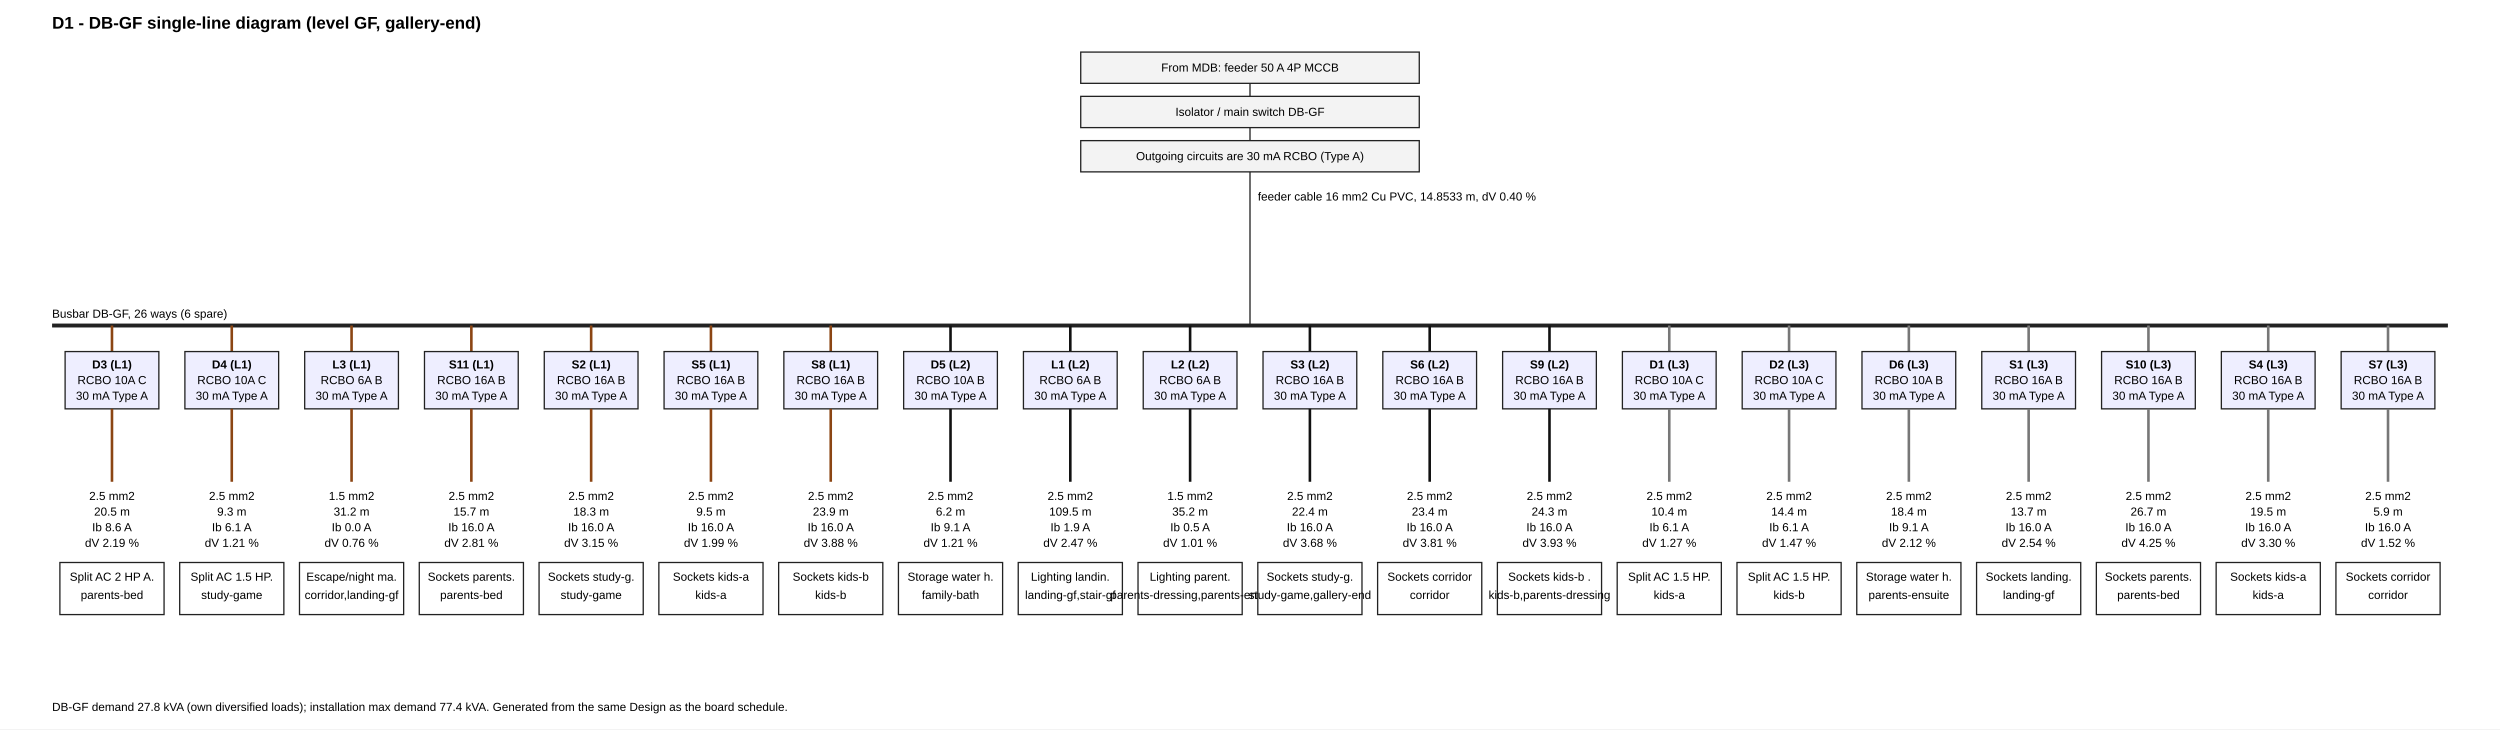
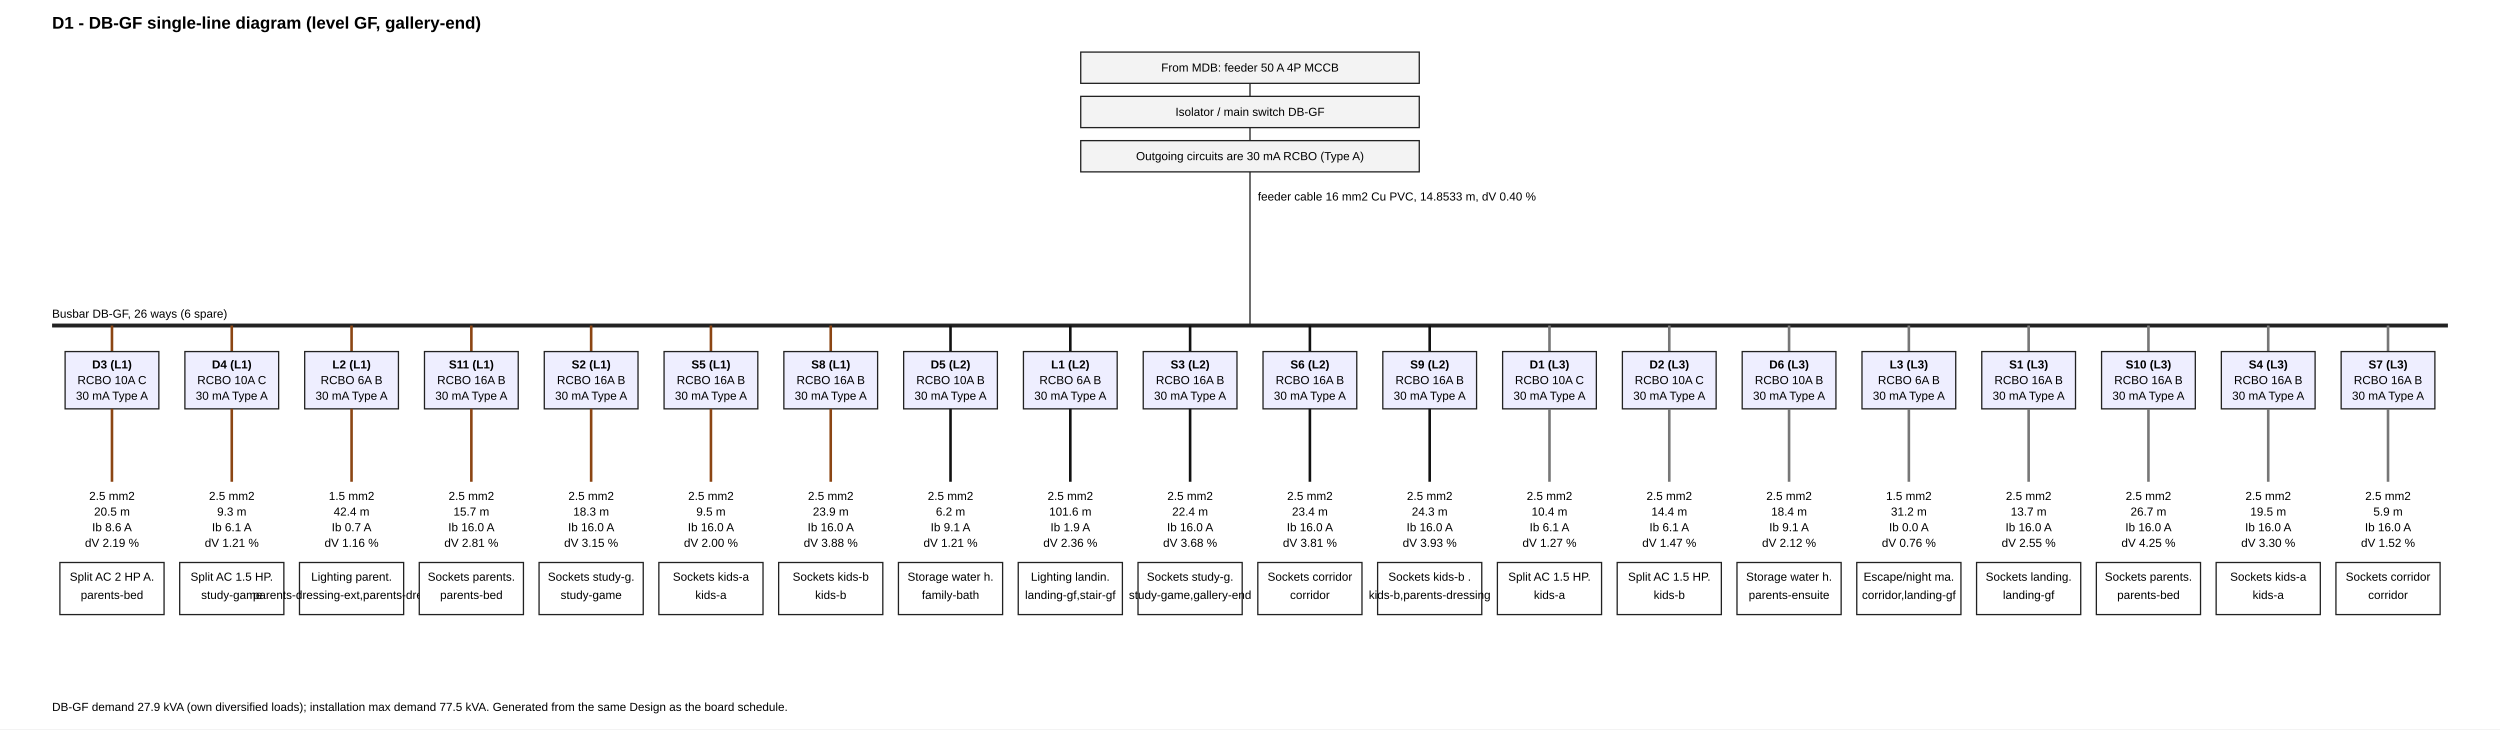
<svg xmlns="http://www.w3.org/2000/svg" width="1920" height="560" viewBox="0 0 1920 560" font-family="Arial,sans-serif" font-size="9">
  <rect width="1920" height="560" fill="#fff" />
  <text x="40" y="22" font-size="13" font-weight="bold">D1 - DB-GF single-line diagram (level GF, gallery-end)</text>
  <rect x="830" y="40" width="260" height="24" fill="#f3f3f3" stroke="#222" />
  <text x="960" y="55" text-anchor="middle">From MDB: feeder 50 A 4P MCCB</text>
  <line x1="960" y1="64" x2="960" y2="74" stroke="#222" />
  <rect x="830" y="74" width="260" height="24" fill="#f3f3f3" stroke="#222" />
  <text x="960" y="89" text-anchor="middle">Isolator / main switch DB-GF</text>
  <line x1="960" y1="98" x2="960" y2="108" stroke="#222" />
  <rect x="830" y="108" width="260" height="24" fill="#f3f3f3" stroke="#222" />
  <text x="960" y="123" text-anchor="middle">Outgoing circuits are 30 mA RCBO (Type A)</text>
  <line x1="960" y1="132" x2="960" y2="250" stroke="#222" />
  <text x="966" y="154">feeder cable 16 mm2 Cu PVC, 14.8533 m, dV 0.40 %</text>
  <line x1="40" y1="250" x2="1880" y2="250" stroke="#222" stroke-width="3" />
  <text x="40" y="244">Busbar DB-GF, 26 ways (6 spare)</text>
  <g id="DB-GF/D3">
    <line x1="86" y1="250" x2="86" y2="270" stroke="#8b4513" stroke-width="2" />
    <rect x="50" y="270" width="72" height="44" fill="#eef" stroke="#222" />
    <text x="86" y="283" text-anchor="middle" font-weight="bold">D3 (L1)</text>
    <text x="86" y="295" text-anchor="middle">RCBO 10A C</text>
    <text x="86" y="307" text-anchor="middle">30 mA Type A</text>
    <line x1="86" y1="314" x2="86" y2="370" stroke="#8b4513" stroke-width="2" />
    <text x="86" y="384" text-anchor="middle">2.5 mm2</text>
    <text x="86" y="396" text-anchor="middle">20.5 m</text>
    <text x="86" y="408" text-anchor="middle">Ib 8.6 A</text>
    <text x="86" y="420" text-anchor="middle">dV 2.19 %</text>
    <rect x="46" y="432" width="80" height="40" fill="#fff" stroke="#222" />
    <text x="86" y="446" text-anchor="middle">Split AC 2 HP A.</text>
    <text x="86" y="460" text-anchor="middle">parents-bed</text>
  </g>
  <g id="DB-GF/D4">
    <line x1="178" y1="250" x2="178" y2="270" stroke="#8b4513" stroke-width="2" />
    <rect x="142" y="270" width="72" height="44" fill="#eef" stroke="#222" />
    <text x="178" y="283" text-anchor="middle" font-weight="bold">D4 (L1)</text>
    <text x="178" y="295" text-anchor="middle">RCBO 10A C</text>
    <text x="178" y="307" text-anchor="middle">30 mA Type A</text>
    <line x1="178" y1="314" x2="178" y2="370" stroke="#8b4513" stroke-width="2" />
    <text x="178" y="384" text-anchor="middle">2.5 mm2</text>
    <text x="178" y="396" text-anchor="middle">9.3 m</text>
    <text x="178" y="408" text-anchor="middle">Ib 6.1 A</text>
    <text x="178" y="420" text-anchor="middle">dV 1.21 %</text>
    <rect x="138" y="432" width="80" height="40" fill="#fff" stroke="#222" />
    <text x="178" y="446" text-anchor="middle">Split AC 1.5 HP.</text>
    <text x="178" y="460" text-anchor="middle">study-game</text>
  </g>
-   <g id="DB-GF/L3">
+   <g id="DB-GF/L2">
    <line x1="270" y1="250" x2="270" y2="270" stroke="#8b4513" stroke-width="2" />
    <rect x="234" y="270" width="72" height="44" fill="#eef" stroke="#222" />
-     <text x="270" y="283" text-anchor="middle" font-weight="bold">L3 (L1)</text>
+     <text x="270" y="283" text-anchor="middle" font-weight="bold">L2 (L1)</text>
    <text x="270" y="295" text-anchor="middle">RCBO 6A B</text>
    <text x="270" y="307" text-anchor="middle">30 mA Type A</text>
    <line x1="270" y1="314" x2="270" y2="370" stroke="#8b4513" stroke-width="2" />
    <text x="270" y="384" text-anchor="middle">1.5 mm2</text>
-     <text x="270" y="396" text-anchor="middle">31.2 m</text>
-     <text x="270" y="408" text-anchor="middle">Ib 0.0 A</text>
-     <text x="270" y="420" text-anchor="middle">dV 0.76 %</text>
+     <text x="270" y="396" text-anchor="middle">42.4 m</text>
+     <text x="270" y="408" text-anchor="middle">Ib 0.7 A</text>
+     <text x="270" y="420" text-anchor="middle">dV 1.16 %</text>
    <rect x="230" y="432" width="80" height="40" fill="#fff" stroke="#222" />
-     <text x="270" y="446" text-anchor="middle">Escape/night ma.</text>
-     <text x="270" y="460" text-anchor="middle">corridor,landing-gf</text>
+     <text x="270" y="446" text-anchor="middle">Lighting parent.</text>
+     <text x="270" y="460" text-anchor="middle">parents-dressing-ext,parents-dressing</text>
  </g>
  <g id="DB-GF/S11">
    <line x1="362" y1="250" x2="362" y2="270" stroke="#8b4513" stroke-width="2" />
    <rect x="326" y="270" width="72" height="44" fill="#eef" stroke="#222" />
    <text x="362" y="283" text-anchor="middle" font-weight="bold">S11 (L1)</text>
    <text x="362" y="295" text-anchor="middle">RCBO 16A B</text>
    <text x="362" y="307" text-anchor="middle">30 mA Type A</text>
    <line x1="362" y1="314" x2="362" y2="370" stroke="#8b4513" stroke-width="2" />
    <text x="362" y="384" text-anchor="middle">2.5 mm2</text>
    <text x="362" y="396" text-anchor="middle">15.7 m</text>
    <text x="362" y="408" text-anchor="middle">Ib 16.0 A</text>
    <text x="362" y="420" text-anchor="middle">dV 2.81 %</text>
    <rect x="322" y="432" width="80" height="40" fill="#fff" stroke="#222" />
    <text x="362" y="446" text-anchor="middle">Sockets parents.</text>
    <text x="362" y="460" text-anchor="middle">parents-bed</text>
  </g>
  <g id="DB-GF/S2">
    <line x1="454" y1="250" x2="454" y2="270" stroke="#8b4513" stroke-width="2" />
    <rect x="418" y="270" width="72" height="44" fill="#eef" stroke="#222" />
    <text x="454" y="283" text-anchor="middle" font-weight="bold">S2 (L1)</text>
    <text x="454" y="295" text-anchor="middle">RCBO 16A B</text>
    <text x="454" y="307" text-anchor="middle">30 mA Type A</text>
    <line x1="454" y1="314" x2="454" y2="370" stroke="#8b4513" stroke-width="2" />
    <text x="454" y="384" text-anchor="middle">2.5 mm2</text>
    <text x="454" y="396" text-anchor="middle">18.3 m</text>
    <text x="454" y="408" text-anchor="middle">Ib 16.0 A</text>
    <text x="454" y="420" text-anchor="middle">dV 3.15 %</text>
    <rect x="414" y="432" width="80" height="40" fill="#fff" stroke="#222" />
    <text x="454" y="446" text-anchor="middle">Sockets study-g.</text>
    <text x="454" y="460" text-anchor="middle">study-game</text>
  </g>
  <g id="DB-GF/S5">
    <line x1="546" y1="250" x2="546" y2="270" stroke="#8b4513" stroke-width="2" />
    <rect x="510" y="270" width="72" height="44" fill="#eef" stroke="#222" />
    <text x="546" y="283" text-anchor="middle" font-weight="bold">S5 (L1)</text>
    <text x="546" y="295" text-anchor="middle">RCBO 16A B</text>
    <text x="546" y="307" text-anchor="middle">30 mA Type A</text>
    <line x1="546" y1="314" x2="546" y2="370" stroke="#8b4513" stroke-width="2" />
    <text x="546" y="384" text-anchor="middle">2.5 mm2</text>
    <text x="546" y="396" text-anchor="middle">9.5 m</text>
    <text x="546" y="408" text-anchor="middle">Ib 16.0 A</text>
-     <text x="546" y="420" text-anchor="middle">dV 1.99 %</text>
+     <text x="546" y="420" text-anchor="middle">dV 2.00 %</text>
    <rect x="506" y="432" width="80" height="40" fill="#fff" stroke="#222" />
    <text x="546" y="446" text-anchor="middle">Sockets kids-a</text>
    <text x="546" y="460" text-anchor="middle">kids-a</text>
  </g>
  <g id="DB-GF/S8">
    <line x1="638" y1="250" x2="638" y2="270" stroke="#8b4513" stroke-width="2" />
    <rect x="602" y="270" width="72" height="44" fill="#eef" stroke="#222" />
    <text x="638" y="283" text-anchor="middle" font-weight="bold">S8 (L1)</text>
    <text x="638" y="295" text-anchor="middle">RCBO 16A B</text>
    <text x="638" y="307" text-anchor="middle">30 mA Type A</text>
    <line x1="638" y1="314" x2="638" y2="370" stroke="#8b4513" stroke-width="2" />
    <text x="638" y="384" text-anchor="middle">2.5 mm2</text>
    <text x="638" y="396" text-anchor="middle">23.9 m</text>
    <text x="638" y="408" text-anchor="middle">Ib 16.0 A</text>
    <text x="638" y="420" text-anchor="middle">dV 3.88 %</text>
    <rect x="598" y="432" width="80" height="40" fill="#fff" stroke="#222" />
    <text x="638" y="446" text-anchor="middle">Sockets kids-b</text>
    <text x="638" y="460" text-anchor="middle">kids-b</text>
  </g>
  <g id="DB-GF/D5">
    <line x1="730" y1="250" x2="730" y2="270" stroke="#111" stroke-width="2" />
    <rect x="694" y="270" width="72" height="44" fill="#eef" stroke="#222" />
    <text x="730" y="283" text-anchor="middle" font-weight="bold">D5 (L2)</text>
    <text x="730" y="295" text-anchor="middle">RCBO 10A B</text>
    <text x="730" y="307" text-anchor="middle">30 mA Type A</text>
    <line x1="730" y1="314" x2="730" y2="370" stroke="#111" stroke-width="2" />
    <text x="730" y="384" text-anchor="middle">2.5 mm2</text>
    <text x="730" y="396" text-anchor="middle">6.2 m</text>
    <text x="730" y="408" text-anchor="middle">Ib 9.1 A</text>
    <text x="730" y="420" text-anchor="middle">dV 1.21 %</text>
    <rect x="690" y="432" width="80" height="40" fill="#fff" stroke="#222" />
    <text x="730" y="446" text-anchor="middle">Storage water h.</text>
    <text x="730" y="460" text-anchor="middle">family-bath</text>
  </g>
  <g id="DB-GF/L1">
    <line x1="822" y1="250" x2="822" y2="270" stroke="#111" stroke-width="2" />
    <rect x="786" y="270" width="72" height="44" fill="#eef" stroke="#222" />
    <text x="822" y="283" text-anchor="middle" font-weight="bold">L1 (L2)</text>
    <text x="822" y="295" text-anchor="middle">RCBO 6A B</text>
    <text x="822" y="307" text-anchor="middle">30 mA Type A</text>
    <line x1="822" y1="314" x2="822" y2="370" stroke="#111" stroke-width="2" />
    <text x="822" y="384" text-anchor="middle">2.5 mm2</text>
-     <text x="822" y="396" text-anchor="middle">109.5 m</text>
+     <text x="822" y="396" text-anchor="middle">101.6 m</text>
    <text x="822" y="408" text-anchor="middle">Ib 1.9 A</text>
-     <text x="822" y="420" text-anchor="middle">dV 2.47 %</text>
+     <text x="822" y="420" text-anchor="middle">dV 2.36 %</text>
    <rect x="782" y="432" width="80" height="40" fill="#fff" stroke="#222" />
    <text x="822" y="446" text-anchor="middle">Lighting landin.</text>
    <text x="822" y="460" text-anchor="middle">landing-gf,stair-gf</text>
  </g>
-   <g id="DB-GF/L2">
+   <g id="DB-GF/S3">
    <line x1="914" y1="250" x2="914" y2="270" stroke="#111" stroke-width="2" />
    <rect x="878" y="270" width="72" height="44" fill="#eef" stroke="#222" />
-     <text x="914" y="283" text-anchor="middle" font-weight="bold">L2 (L2)</text>
-     <text x="914" y="295" text-anchor="middle">RCBO 6A B</text>
+     <text x="914" y="283" text-anchor="middle" font-weight="bold">S3 (L2)</text>
+     <text x="914" y="295" text-anchor="middle">RCBO 16A B</text>
    <text x="914" y="307" text-anchor="middle">30 mA Type A</text>
    <line x1="914" y1="314" x2="914" y2="370" stroke="#111" stroke-width="2" />
-     <text x="914" y="384" text-anchor="middle">1.5 mm2</text>
-     <text x="914" y="396" text-anchor="middle">35.2 m</text>
-     <text x="914" y="408" text-anchor="middle">Ib 0.5 A</text>
-     <text x="914" y="420" text-anchor="middle">dV 1.01 %</text>
+     <text x="914" y="384" text-anchor="middle">2.5 mm2</text>
+     <text x="914" y="396" text-anchor="middle">22.4 m</text>
+     <text x="914" y="408" text-anchor="middle">Ib 16.0 A</text>
+     <text x="914" y="420" text-anchor="middle">dV 3.68 %</text>
    <rect x="874" y="432" width="80" height="40" fill="#fff" stroke="#222" />
-     <text x="914" y="446" text-anchor="middle">Lighting parent.</text>
-     <text x="914" y="460" text-anchor="middle">parents-dressing,parents-entry</text>
-   </g>
-   <g id="DB-GF/S3">
+     <text x="914" y="446" text-anchor="middle">Sockets study-g.</text>
+     <text x="914" y="460" text-anchor="middle">study-game,gallery-end</text>
+   </g>
+   <g id="DB-GF/S6">
    <line x1="1006" y1="250" x2="1006" y2="270" stroke="#111" stroke-width="2" />
    <rect x="970" y="270" width="72" height="44" fill="#eef" stroke="#222" />
-     <text x="1006" y="283" text-anchor="middle" font-weight="bold">S3 (L2)</text>
+     <text x="1006" y="283" text-anchor="middle" font-weight="bold">S6 (L2)</text>
    <text x="1006" y="295" text-anchor="middle">RCBO 16A B</text>
    <text x="1006" y="307" text-anchor="middle">30 mA Type A</text>
    <line x1="1006" y1="314" x2="1006" y2="370" stroke="#111" stroke-width="2" />
    <text x="1006" y="384" text-anchor="middle">2.5 mm2</text>
-     <text x="1006" y="396" text-anchor="middle">22.4 m</text>
+     <text x="1006" y="396" text-anchor="middle">23.4 m</text>
    <text x="1006" y="408" text-anchor="middle">Ib 16.0 A</text>
-     <text x="1006" y="420" text-anchor="middle">dV 3.68 %</text>
+     <text x="1006" y="420" text-anchor="middle">dV 3.81 %</text>
    <rect x="966" y="432" width="80" height="40" fill="#fff" stroke="#222" />
-     <text x="1006" y="446" text-anchor="middle">Sockets study-g.</text>
-     <text x="1006" y="460" text-anchor="middle">study-game,gallery-end</text>
-   </g>
-   <g id="DB-GF/S6">
+     <text x="1006" y="446" text-anchor="middle">Sockets corridor</text>
+     <text x="1006" y="460" text-anchor="middle">corridor</text>
+   </g>
+   <g id="DB-GF/S9">
    <line x1="1098" y1="250" x2="1098" y2="270" stroke="#111" stroke-width="2" />
    <rect x="1062" y="270" width="72" height="44" fill="#eef" stroke="#222" />
-     <text x="1098" y="283" text-anchor="middle" font-weight="bold">S6 (L2)</text>
+     <text x="1098" y="283" text-anchor="middle" font-weight="bold">S9 (L2)</text>
    <text x="1098" y="295" text-anchor="middle">RCBO 16A B</text>
    <text x="1098" y="307" text-anchor="middle">30 mA Type A</text>
    <line x1="1098" y1="314" x2="1098" y2="370" stroke="#111" stroke-width="2" />
    <text x="1098" y="384" text-anchor="middle">2.5 mm2</text>
-     <text x="1098" y="396" text-anchor="middle">23.4 m</text>
+     <text x="1098" y="396" text-anchor="middle">24.3 m</text>
    <text x="1098" y="408" text-anchor="middle">Ib 16.0 A</text>
-     <text x="1098" y="420" text-anchor="middle">dV 3.81 %</text>
+     <text x="1098" y="420" text-anchor="middle">dV 3.93 %</text>
    <rect x="1058" y="432" width="80" height="40" fill="#fff" stroke="#222" />
-     <text x="1098" y="446" text-anchor="middle">Sockets corridor</text>
-     <text x="1098" y="460" text-anchor="middle">corridor</text>
-   </g>
-   <g id="DB-GF/S9">
-     <line x1="1190" y1="250" x2="1190" y2="270" stroke="#111" stroke-width="2" />
+     <text x="1098" y="446" text-anchor="middle">Sockets kids-b .</text>
+     <text x="1098" y="460" text-anchor="middle">kids-b,parents-dressing</text>
+   </g>
+   <g id="DB-GF/D1">
+     <line x1="1190" y1="250" x2="1190" y2="270" stroke="#777" stroke-width="2" />
    <rect x="1154" y="270" width="72" height="44" fill="#eef" stroke="#222" />
-     <text x="1190" y="283" text-anchor="middle" font-weight="bold">S9 (L2)</text>
-     <text x="1190" y="295" text-anchor="middle">RCBO 16A B</text>
+     <text x="1190" y="283" text-anchor="middle" font-weight="bold">D1 (L3)</text>
+     <text x="1190" y="295" text-anchor="middle">RCBO 10A C</text>
    <text x="1190" y="307" text-anchor="middle">30 mA Type A</text>
-     <line x1="1190" y1="314" x2="1190" y2="370" stroke="#111" stroke-width="2" />
+     <line x1="1190" y1="314" x2="1190" y2="370" stroke="#777" stroke-width="2" />
    <text x="1190" y="384" text-anchor="middle">2.5 mm2</text>
-     <text x="1190" y="396" text-anchor="middle">24.3 m</text>
-     <text x="1190" y="408" text-anchor="middle">Ib 16.0 A</text>
-     <text x="1190" y="420" text-anchor="middle">dV 3.93 %</text>
+     <text x="1190" y="396" text-anchor="middle">10.4 m</text>
+     <text x="1190" y="408" text-anchor="middle">Ib 6.1 A</text>
+     <text x="1190" y="420" text-anchor="middle">dV 1.27 %</text>
    <rect x="1150" y="432" width="80" height="40" fill="#fff" stroke="#222" />
-     <text x="1190" y="446" text-anchor="middle">Sockets kids-b .</text>
-     <text x="1190" y="460" text-anchor="middle">kids-b,parents-dressing</text>
-   </g>
-   <g id="DB-GF/D1">
+     <text x="1190" y="446" text-anchor="middle">Split AC 1.5 HP.</text>
+     <text x="1190" y="460" text-anchor="middle">kids-a</text>
+   </g>
+   <g id="DB-GF/D2">
    <line x1="1282" y1="250" x2="1282" y2="270" stroke="#777" stroke-width="2" />
    <rect x="1246" y="270" width="72" height="44" fill="#eef" stroke="#222" />
-     <text x="1282" y="283" text-anchor="middle" font-weight="bold">D1 (L3)</text>
+     <text x="1282" y="283" text-anchor="middle" font-weight="bold">D2 (L3)</text>
    <text x="1282" y="295" text-anchor="middle">RCBO 10A C</text>
    <text x="1282" y="307" text-anchor="middle">30 mA Type A</text>
    <line x1="1282" y1="314" x2="1282" y2="370" stroke="#777" stroke-width="2" />
    <text x="1282" y="384" text-anchor="middle">2.5 mm2</text>
-     <text x="1282" y="396" text-anchor="middle">10.4 m</text>
+     <text x="1282" y="396" text-anchor="middle">14.4 m</text>
    <text x="1282" y="408" text-anchor="middle">Ib 6.1 A</text>
-     <text x="1282" y="420" text-anchor="middle">dV 1.27 %</text>
+     <text x="1282" y="420" text-anchor="middle">dV 1.47 %</text>
    <rect x="1242" y="432" width="80" height="40" fill="#fff" stroke="#222" />
    <text x="1282" y="446" text-anchor="middle">Split AC 1.5 HP.</text>
-     <text x="1282" y="460" text-anchor="middle">kids-a</text>
-   </g>
-   <g id="DB-GF/D2">
+     <text x="1282" y="460" text-anchor="middle">kids-b</text>
+   </g>
+   <g id="DB-GF/D6">
    <line x1="1374" y1="250" x2="1374" y2="270" stroke="#777" stroke-width="2" />
    <rect x="1338" y="270" width="72" height="44" fill="#eef" stroke="#222" />
-     <text x="1374" y="283" text-anchor="middle" font-weight="bold">D2 (L3)</text>
-     <text x="1374" y="295" text-anchor="middle">RCBO 10A C</text>
+     <text x="1374" y="283" text-anchor="middle" font-weight="bold">D6 (L3)</text>
+     <text x="1374" y="295" text-anchor="middle">RCBO 10A B</text>
    <text x="1374" y="307" text-anchor="middle">30 mA Type A</text>
    <line x1="1374" y1="314" x2="1374" y2="370" stroke="#777" stroke-width="2" />
    <text x="1374" y="384" text-anchor="middle">2.5 mm2</text>
-     <text x="1374" y="396" text-anchor="middle">14.4 m</text>
-     <text x="1374" y="408" text-anchor="middle">Ib 6.1 A</text>
-     <text x="1374" y="420" text-anchor="middle">dV 1.47 %</text>
+     <text x="1374" y="396" text-anchor="middle">18.4 m</text>
+     <text x="1374" y="408" text-anchor="middle">Ib 9.1 A</text>
+     <text x="1374" y="420" text-anchor="middle">dV 2.12 %</text>
    <rect x="1334" y="432" width="80" height="40" fill="#fff" stroke="#222" />
-     <text x="1374" y="446" text-anchor="middle">Split AC 1.5 HP.</text>
-     <text x="1374" y="460" text-anchor="middle">kids-b</text>
-   </g>
-   <g id="DB-GF/D6">
+     <text x="1374" y="446" text-anchor="middle">Storage water h.</text>
+     <text x="1374" y="460" text-anchor="middle">parents-ensuite</text>
+   </g>
+   <g id="DB-GF/L3">
    <line x1="1466" y1="250" x2="1466" y2="270" stroke="#777" stroke-width="2" />
    <rect x="1430" y="270" width="72" height="44" fill="#eef" stroke="#222" />
-     <text x="1466" y="283" text-anchor="middle" font-weight="bold">D6 (L3)</text>
-     <text x="1466" y="295" text-anchor="middle">RCBO 10A B</text>
+     <text x="1466" y="283" text-anchor="middle" font-weight="bold">L3 (L3)</text>
+     <text x="1466" y="295" text-anchor="middle">RCBO 6A B</text>
    <text x="1466" y="307" text-anchor="middle">30 mA Type A</text>
    <line x1="1466" y1="314" x2="1466" y2="370" stroke="#777" stroke-width="2" />
-     <text x="1466" y="384" text-anchor="middle">2.5 mm2</text>
-     <text x="1466" y="396" text-anchor="middle">18.4 m</text>
-     <text x="1466" y="408" text-anchor="middle">Ib 9.1 A</text>
-     <text x="1466" y="420" text-anchor="middle">dV 2.12 %</text>
+     <text x="1466" y="384" text-anchor="middle">1.5 mm2</text>
+     <text x="1466" y="396" text-anchor="middle">31.2 m</text>
+     <text x="1466" y="408" text-anchor="middle">Ib 0.0 A</text>
+     <text x="1466" y="420" text-anchor="middle">dV 0.76 %</text>
    <rect x="1426" y="432" width="80" height="40" fill="#fff" stroke="#222" />
-     <text x="1466" y="446" text-anchor="middle">Storage water h.</text>
-     <text x="1466" y="460" text-anchor="middle">parents-ensuite</text>
+     <text x="1466" y="446" text-anchor="middle">Escape/night ma.</text>
+     <text x="1466" y="460" text-anchor="middle">corridor,landing-gf</text>
  </g>
  <g id="DB-GF/S1">
    <line x1="1558" y1="250" x2="1558" y2="270" stroke="#777" stroke-width="2" />
    <rect x="1522" y="270" width="72" height="44" fill="#eef" stroke="#222" />
    <text x="1558" y="283" text-anchor="middle" font-weight="bold">S1 (L3)</text>
    <text x="1558" y="295" text-anchor="middle">RCBO 16A B</text>
    <text x="1558" y="307" text-anchor="middle">30 mA Type A</text>
    <line x1="1558" y1="314" x2="1558" y2="370" stroke="#777" stroke-width="2" />
    <text x="1558" y="384" text-anchor="middle">2.5 mm2</text>
    <text x="1558" y="396" text-anchor="middle">13.7 m</text>
    <text x="1558" y="408" text-anchor="middle">Ib 16.0 A</text>
-     <text x="1558" y="420" text-anchor="middle">dV 2.54 %</text>
+     <text x="1558" y="420" text-anchor="middle">dV 2.55 %</text>
    <rect x="1518" y="432" width="80" height="40" fill="#fff" stroke="#222" />
    <text x="1558" y="446" text-anchor="middle">Sockets landing.</text>
    <text x="1558" y="460" text-anchor="middle">landing-gf</text>
  </g>
  <g id="DB-GF/S10">
    <line x1="1650" y1="250" x2="1650" y2="270" stroke="#777" stroke-width="2" />
    <rect x="1614" y="270" width="72" height="44" fill="#eef" stroke="#222" />
    <text x="1650" y="283" text-anchor="middle" font-weight="bold">S10 (L3)</text>
    <text x="1650" y="295" text-anchor="middle">RCBO 16A B</text>
    <text x="1650" y="307" text-anchor="middle">30 mA Type A</text>
    <line x1="1650" y1="314" x2="1650" y2="370" stroke="#777" stroke-width="2" />
    <text x="1650" y="384" text-anchor="middle">2.5 mm2</text>
    <text x="1650" y="396" text-anchor="middle">26.7 m</text>
    <text x="1650" y="408" text-anchor="middle">Ib 16.0 A</text>
    <text x="1650" y="420" text-anchor="middle">dV 4.25 %</text>
    <rect x="1610" y="432" width="80" height="40" fill="#fff" stroke="#222" />
    <text x="1650" y="446" text-anchor="middle">Sockets parents.</text>
    <text x="1650" y="460" text-anchor="middle">parents-bed</text>
  </g>
  <g id="DB-GF/S4">
    <line x1="1742" y1="250" x2="1742" y2="270" stroke="#777" stroke-width="2" />
    <rect x="1706" y="270" width="72" height="44" fill="#eef" stroke="#222" />
    <text x="1742" y="283" text-anchor="middle" font-weight="bold">S4 (L3)</text>
    <text x="1742" y="295" text-anchor="middle">RCBO 16A B</text>
    <text x="1742" y="307" text-anchor="middle">30 mA Type A</text>
    <line x1="1742" y1="314" x2="1742" y2="370" stroke="#777" stroke-width="2" />
    <text x="1742" y="384" text-anchor="middle">2.5 mm2</text>
    <text x="1742" y="396" text-anchor="middle">19.5 m</text>
    <text x="1742" y="408" text-anchor="middle">Ib 16.0 A</text>
    <text x="1742" y="420" text-anchor="middle">dV 3.30 %</text>
    <rect x="1702" y="432" width="80" height="40" fill="#fff" stroke="#222" />
    <text x="1742" y="446" text-anchor="middle">Sockets kids-a</text>
    <text x="1742" y="460" text-anchor="middle">kids-a</text>
  </g>
  <g id="DB-GF/S7">
    <line x1="1834" y1="250" x2="1834" y2="270" stroke="#777" stroke-width="2" />
    <rect x="1798" y="270" width="72" height="44" fill="#eef" stroke="#222" />
    <text x="1834" y="283" text-anchor="middle" font-weight="bold">S7 (L3)</text>
    <text x="1834" y="295" text-anchor="middle">RCBO 16A B</text>
    <text x="1834" y="307" text-anchor="middle">30 mA Type A</text>
    <line x1="1834" y1="314" x2="1834" y2="370" stroke="#777" stroke-width="2" />
    <text x="1834" y="384" text-anchor="middle">2.5 mm2</text>
    <text x="1834" y="396" text-anchor="middle">5.9 m</text>
    <text x="1834" y="408" text-anchor="middle">Ib 16.0 A</text>
    <text x="1834" y="420" text-anchor="middle">dV 1.52 %</text>
    <rect x="1794" y="432" width="80" height="40" fill="#fff" stroke="#222" />
    <text x="1834" y="446" text-anchor="middle">Sockets corridor</text>
    <text x="1834" y="460" text-anchor="middle">corridor</text>
  </g>
-   <text x="40" y="546">DB-GF demand 27.8 kVA (own diversified loads); installation max demand 77.4 kVA. Generated from the same Design as the board schedule.</text>
+   <text x="40" y="546">DB-GF demand 27.9 kVA (own diversified loads); installation max demand 77.5 kVA. Generated from the same Design as the board schedule.</text>
</svg>
